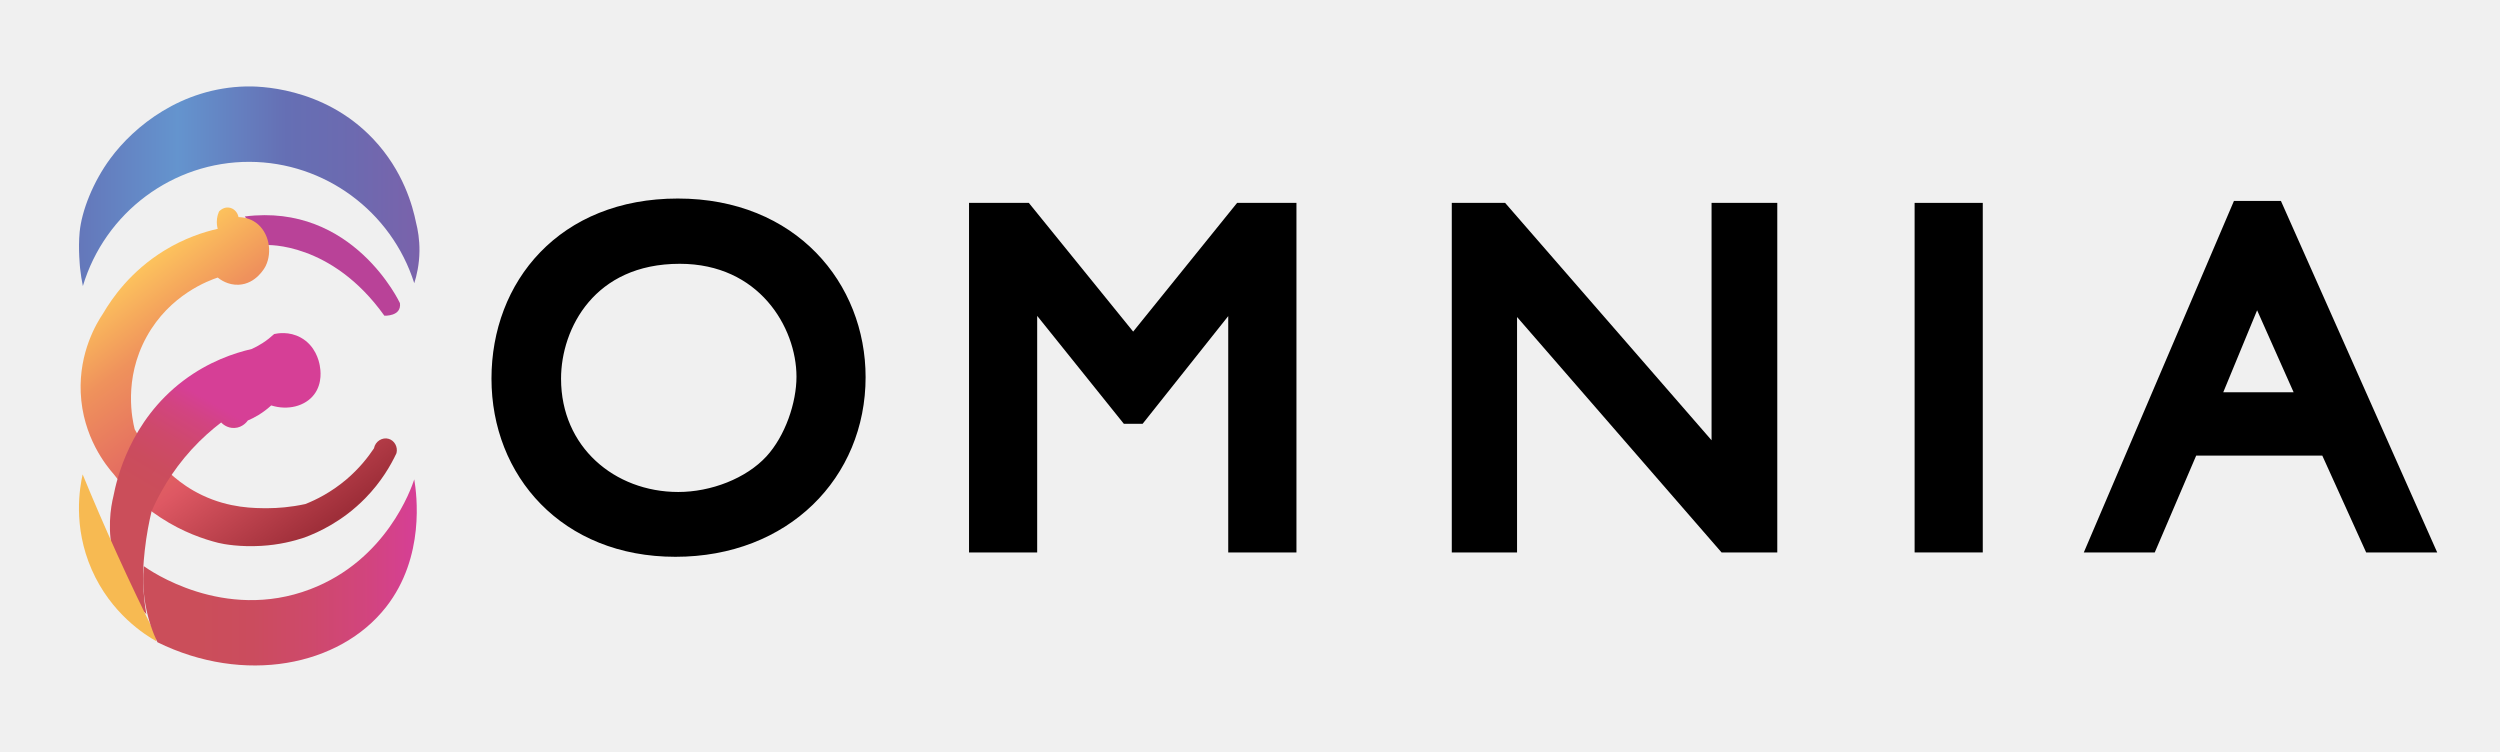
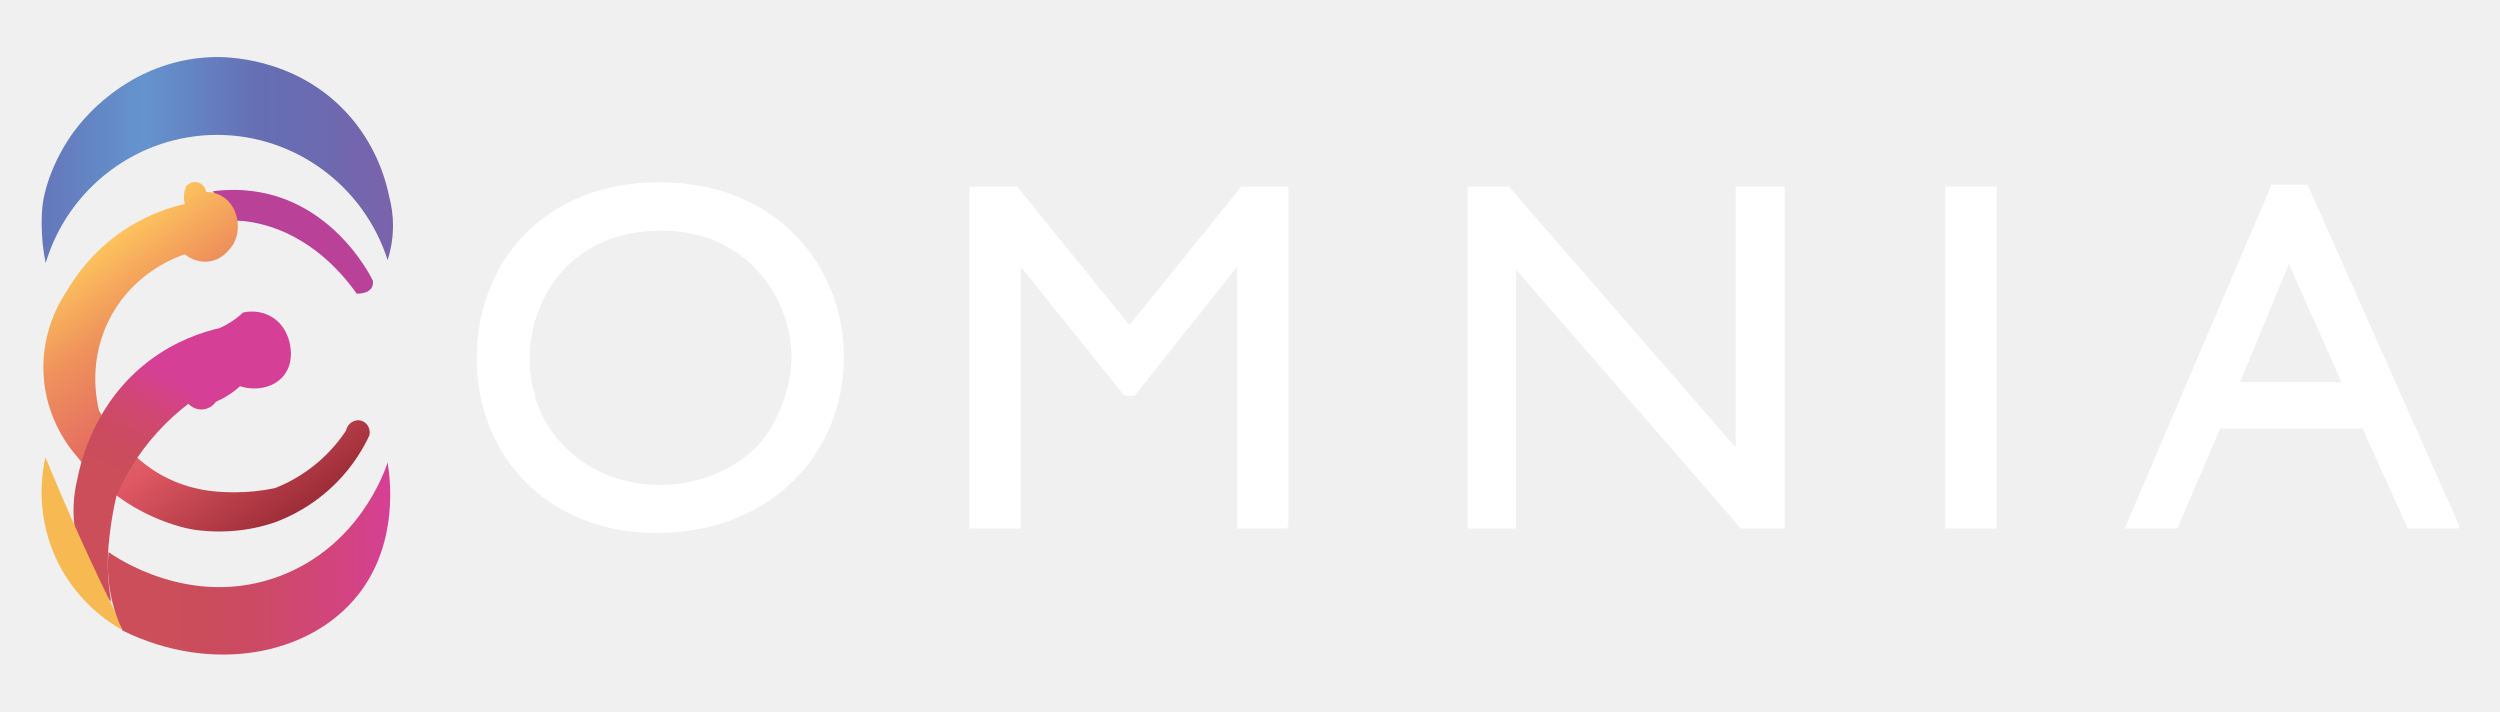
- <svg xmlns="http://www.w3.org/2000/svg" id="Layer_1" data-name="Layer 1" viewBox="0 0 441.63 132.82">
+ <svg xmlns="http://www.w3.org/2000/svg" id="Layer_1" data-name="Layer 1" viewBox="0 0 1024 291.48">
  <defs>
    <style>
      .cls-1 {
-         stroke: #000;
-         stroke-miterlimit: 10;
-         stroke-width: 3.7px;
+         fill: url(#linear-gradient-2);
      }

      .cls-2 {
-         fill: url(#linear-gradient-2);
+         fill: url(#linear-gradient-4);
      }

      .cls-3 {
-         fill: url(#linear-gradient-4);
+         fill: url(#linear-gradient-3);
      }

      .cls-4 {
-         fill: url(#linear-gradient-3);
+         fill: #b94298;
      }

      .cls-5 {
-         fill: #b94298;
+         fill: #f7ba52;
      }

      .cls-6 {
-         fill: #f7ba52;
+         fill: url(#linear-gradient);
      }

      .cls-7 {
-         fill: url(#linear-gradient);
+         fill: #fff;
+         stroke: #fff;
+         stroke-miterlimit: 10;
+         stroke-width: 1.1px;
      }
    </style>
-     <linearGradient id="linear-gradient" x1="13.96" y1="32.89" x2="74.1" y2="32.89" gradientUnits="userSpaceOnUse">
+     <linearGradient id="linear-gradient" x1="17.07" y1="65.55" x2="160.97" y2="65.55" gradientUnits="userSpaceOnUse">
      <stop offset="0" stop-color="#6477ba" />
      <stop offset=".29" stop-color="#6494ce" />
      <stop offset=".61" stop-color="#656fb4" />
      <stop offset=".8" stop-color="#6c6ab0" />
      <stop offset="1" stop-color="#7a62ab" />
    </linearGradient>
-     <linearGradient id="linear-gradient-2" x1="21.34" y1="46.13" x2="72.34" y2="115.05" gradientUnits="userSpaceOnUse">
+     <linearGradient id="linear-gradient-2" x1="34.74" y1="97.23" x2="156.76" y2="262.11" gradientUnits="userSpaceOnUse">
      <stop offset=".01" stop-color="#ffcb5d" />
      <stop offset=".18" stop-color="#ef925c" />
      <stop offset=".45" stop-color="#de5863" />
      <stop offset=".69" stop-color="#9e2e39" />
      <stop offset=".86" stop-color="#e2505b" />
      <stop offset="1" stop-color="#ca489a" />
    </linearGradient>
-     <linearGradient id="linear-gradient-3" x1="44.5" y1="65.19" x2="17.39" y2="111.59" gradientUnits="userSpaceOnUse">
+     <linearGradient id="linear-gradient-3" x1="90.14" y1="142.81" x2="25.29" y2="253.83" gradientUnits="userSpaceOnUse">
      <stop offset=".16" stop-color="#d63f96" />
      <stop offset=".23" stop-color="#d24481" />
      <stop offset=".33" stop-color="#ce496b" />
      <stop offset=".43" stop-color="#cb4c5e" />
      <stop offset=".52" stop-color="#cb4e5a" />
    </linearGradient>
-     <linearGradient id="linear-gradient-4" x1="25.3" y1="101.12" x2="73.63" y2="101.12" gradientUnits="userSpaceOnUse">
+     <linearGradient id="linear-gradient-4" x1="44.21" y1="228.78" x2="159.83" y2="228.78" gradientUnits="userSpaceOnUse">
      <stop offset=".2" stop-color="#cb4e5a" />
      <stop offset=".4" stop-color="#cb4c5e" />
      <stop offset=".61" stop-color="#ce496b" />
      <stop offset=".84" stop-color="#d24480" />
      <stop offset="1" stop-color="#d63f96" />
    </linearGradient>
  </defs>
-   <path class="cls-7" d="M14.64,50.53c3.9-13.03,15.94-21.98,29.44-21.94,13.25.04,25.07,8.73,29.1,21.44.43-1.35.89-3.3.92-5.67.02-2.05-.28-3.78-.61-5.05-.58-2.88-2.24-9.1-7.51-14.7-8.88-9.45-20.76-9.38-22.51-9.34-11.5.26-19.81,7.09-23.96,12.71-3.06,4.13-5.08,9.25-5.44,13.01-.29,3.02.08,6.4.08,6.4C14.27,48.51,14.44,49.56,14.64,50.53Z" />
-   <path class="cls-5" d="M47.07,43.29s11.49-.61,20.83,12.48c0,0,3.06.16,2.75-2.22,0,0-8.27-17.76-27.41-15.31L47.07,43.29Z" />
-   <path class="cls-2" d="M23.79,75.83c-.39-1.57-2.04-8.82,2.11-16.34,4.1-7.45,10.99-9.93,12.56-10.46.41.33,1.79,1.36,3.71,1.27,3.12-.15,4.65-3.09,4.75-3.29,1.26-2.56.57-6.02-1.69-7.66-1.14-.83-2.39-.98-3.1-1-.16-.89-.85-1.57-1.68-1.68-1.01-.14-1.71.63-1.76.69-.14.31-.28.74-.35,1.26-.1.77.01,1.4.12,1.8-2.48.56-5.86,1.65-9.42,3.83-5.97,3.66-9.27,8.46-10.84,11.14-1.13,1.68-4.25,6.81-3.94,13.97.34,7.86,4.58,12.99,5.86,14.44,1.59,2.07,4.25,5.04,8.27,7.65,3.94,2.58,7.67,3.82,10.18,4.45.98.24,3.84.75,7.58.53,3.16-.18,5.76-.85,7.62-1.47,2.51-.93,6.79-2.89,10.76-6.95,2.83-2.89,4.52-5.85,5.51-7.96.28-1.13-.38-2.24-1.38-2.53-1.1-.33-2.36.42-2.6,1.68-1.03,1.55-2.6,3.57-4.9,5.52-2.69,2.27-5.34,3.58-7.22,4.32-2.67.58-4.91.72-6.49.73-2.51.02-6.92,0-11.71-2.28-2.2-1.04-3.81-2.25-4.83-3.1-1.36-1.13-2.94-2.64-4.48-4.59C25.33,78.4,24.47,77.04,23.79,75.83Z" />
-   <path class="cls-4" d="M48.43,59.01c-.54.5-1.23,1.07-2.07,1.61-.67.43-1.32.77-1.89,1.03-3.03.7-7.58,2.19-12.1,5.61-9.38,7.1-11.74,17.33-12.33,20.37-.47,1.93-1.21,6.1.15,11.1,1.4,5.11,4.27,8.37,5.67,9.78-.52-2.95-.61-5.44-.57-7.29.03-1.65.17-2.93.28-3.97.31-2.79.78-5.15,1.21-6.94,1.32-3.02,3.49-6.97,7.04-10.88,1.8-1.97,3.61-3.55,5.25-4.8.12.13.98,1.04,2.35.97,1.47-.06,2.27-1.19,2.36-1.32.57-.24,1.22-.56,1.89-.97.92-.56,1.66-1.16,2.24-1.69,2.97.93,6.01.13,7.58-1.93,1.54-2.02,1.11-4.5,1-5.11-.15-.86-.78-3.52-3.35-4.94C51.06,58.49,49,58.88,48.43,59.01Z" />
-   <path class="cls-6" d="M14.6,83.8q2.81,6.84,6.05,14.01,3.42,7.53,6.9,14.47l.07,1c-1.99-1.13-8-4.87-11.41-12.64C12.83,92.94,14.1,86.04,14.6,83.8Z" />
-   <path class="cls-3" d="M25.4,100.01c.97.7,14.1,9.91,29.4,4.08,13.43-5.11,17.83-17.72,18.38-19.41.44,2.66,1.94,13.71-4.98,22.55-8.23,10.51-25.12,13.74-40.39,6.22-.76-1.6-1.63-3.86-2.12-6.66C25.21,104.08,25.25,101.74,25.4,100.01Z" />
+   <path class="cls-6" d="M18.71,107.74c9.32-31.16,38.14-52.59,70.44-52.49,31.68.1,59.97,20.9,69.62,51.3,1.03-3.23,2.13-7.89,2.2-13.56.06-4.92-.68-9.06-1.47-12.09-1.38-6.88-5.36-21.78-17.95-35.17-21.26-22.61-49.68-22.45-53.86-22.35-27.51.62-47.41,16.97-57.34,30.41-7.3,9.88-12.13,22.13-13.01,31.14-.7,7.22.18,15.3.18,15.3.29,2.69.71,5.2,1.19,7.51Z" />
+   <path class="cls-4" d="M96.3,90.43s27.48-1.47,49.83,29.86c0,0,7.33.37,6.6-5.31,0,0-19.79-42.5-65.59-36.64l9.16,12.09Z" />
+   <path class="cls-1" d="M40.6,168.29c-.95-3.77-4.9-21.1,5.04-39.11,9.82-17.8,26.31-23.76,30.04-25.01.98.79,4.3,3.24,8.89,3.02,7.46-.35,11.12-7.4,11.36-7.88,3.01-6.12,1.38-14.4-4.03-18.32-2.74-1.98-5.73-2.33-7.42-2.38-.39-2.13-2.04-3.76-4.03-4.03-2.42-.33-4.08,1.5-4.21,1.65-.32.75-.66,1.77-.82,3.02-.23,1.83.03,3.35.27,4.31-5.92,1.35-14.01,3.94-22.53,9.16-14.28,8.75-22.18,20.24-25.92,26.66-2.7,4.03-10.18,16.29-9.43,33.43.81,18.79,10.95,31.08,14.02,34.53,3.81,4.96,10.18,12.05,19.79,18.32,9.44,6.16,18.35,9.12,24.37,10.63,2.33.58,9.19,1.81,18.14,1.28,7.56-.45,13.79-2.04,18.23-3.53,6.01-2.21,16.23-6.9,25.74-16.63,6.77-6.92,10.82-13.99,13.19-19.05.66-2.68-.91-5.34-3.3-6.05-2.63-.77-5.67,1.02-6.23,4.03-2.45,3.71-6.22,8.53-11.72,13.19-6.44,5.45-12.78,8.57-17.27,10.35-6.39,1.39-11.76,1.71-15.53,1.74-6.02.05-16.56.02-28.03-5.45-5.25-2.5-9.12-5.39-11.54-7.42-3.26-2.71-7.04-6.32-10.72-10.99-2.64-3.35-4.7-6.58-6.32-9.48Z" />
+   <path class="cls-3" d="M99.55,128.03c-1.3,1.21-2.94,2.56-4.95,3.85-1.62,1.04-3.16,1.85-4.53,2.47-7.25,1.67-18.14,5.23-28.95,13.42-22.43,16.99-28.09,41.47-29.5,48.73-1.13,4.62-2.91,14.6.37,26.56,3.35,12.23,10.2,20.03,13.56,23.4-1.25-7.05-1.47-13.02-1.37-17.45.08-3.94.41-7.01.69-9.48.74-6.69,1.86-12.33,2.89-16.63,3.16-7.21,8.34-16.67,16.85-26.01,4.3-4.72,8.62-8.5,12.55-11.5.29.31,2.36,2.48,5.63,2.34,3.52-.16,5.43-2.86,5.63-3.16,1.38-.59,2.92-1.35,4.53-2.34,2.19-1.34,3.97-2.76,5.36-4.03,7.09,2.21,14.37.31,18.14-4.63,3.69-4.83,2.64-10.76,2.38-12.23-.36-2.05-1.87-8.43-8.02-11.82-4.98-2.74-9.9-1.82-11.27-1.51Z" />
+   <path class="cls-5" d="M18.62,187.34c4.48,10.91,9.29,22.1,14.47,33.53,5.45,12.02,10.96,23.56,16.49,34.63.06.79.12,1.59.18,2.38-4.77-2.71-19.14-11.66-27.3-30.23-8.09-18.43-5.07-34.94-3.85-40.3Z" />
+   <path class="cls-2" d="M44.45,226.13c2.31,1.68,33.74,23.7,70.35,9.76,32.13-12.23,42.64-42.4,43.97-46.44,1.05,6.38,4.65,32.81-11.91,53.95-19.7,25.16-60.12,32.88-96.64,14.88-1.82-3.83-3.91-9.22-5.08-15.94-1.14-6.48-1.05-12.08-.69-16.21Z" />
  <g>
-     <path class="cls-1" d="M151.06,66.63c0,16.69-12.77,29.88-31.75,29.88s-30.64-13.45-30.64-29.62,11.23-29.97,31.07-29.97S151.06,51.05,151.06,66.63ZM97.26,66.89c0,13.19,10.39,21.87,22.56,21.87,6.22,0,12.94-2.55,16.94-6.89,3.66-4,5.79-10.3,5.79-15.32,0-9.62-7.32-21.8-22.47-21.8C103.82,44.75,97.26,57.18,97.26,66.89Z" />
-     <path class="cls-1" d="M227.17,95.74h-8.35v-45.2l-17.87,22.48h-1.53l-18.05-22.48v45.2h-8.34v-58.05h7.83l19.32,23.83,19.24-23.83h7.75V95.74Z" />
-     <path class="cls-1" d="M312.11,95.74h-7.15l-38.82-44.69v44.69h-7.83v-58.05h6.73l39.16,45.03v-45.03h7.91V95.74Z" />
-     <path class="cls-1" d="M348.41,95.74h-8.34v-58.05h8.34V95.74Z" />
-     <path class="cls-1" d="M427.69,95.74h-8.51l-7.75-17.11h-24.69l-7.32,17.11h-8.51l24.94-58.39h5.88L427.69,95.74ZM408.02,71.14l-9.36-21.02-8.68,21.02H408.02Z" />
+     <path class="cls-7" d="M345.1,146.27c0,39.92-30.55,71.49-75.97,71.49s-73.32-32.18-73.32-70.88,26.88-71.69,74.34-71.69,74.95,33.81,74.95,71.08ZM216.39,146.88c0,31.57,24.85,52.34,53.97,52.34,14.87,0,30.96-6.11,40.53-16.5,8.76-9.57,13.85-24.64,13.85-36.66,0-23.01-17.52-52.14-53.77-52.14-38.9,0-54.58,29.74-54.58,52.95Z" />
+     <path class="cls-7" d="M527.19,215.92h-19.96v-108.15l-42.77,53.77h-3.67l-43.18-53.77v108.15h-19.96V77.02h18.74l46.23,57.03,46.03-57.03h18.53v138.9Z" />
+     <path class="cls-7" d="M730.43,215.92h-17.11l-92.87-106.92v106.92h-18.74V77.02h16.09l93.69,107.74v-107.74h18.94v138.9Z" />
+     <path class="cls-7" d="M817.28,215.92h-19.96V77.02h19.96v138.9Z" />
+     <path class="cls-7" d="M1006.96,215.92h-20.37l-18.53-40.94h-59.06l-17.52,40.94h-20.37l59.67-139.71h14.05l62.12,139.71ZM959.91,157.06l-22.4-50.31-20.77,50.31h43.18Z" />
  </g>
</svg>
